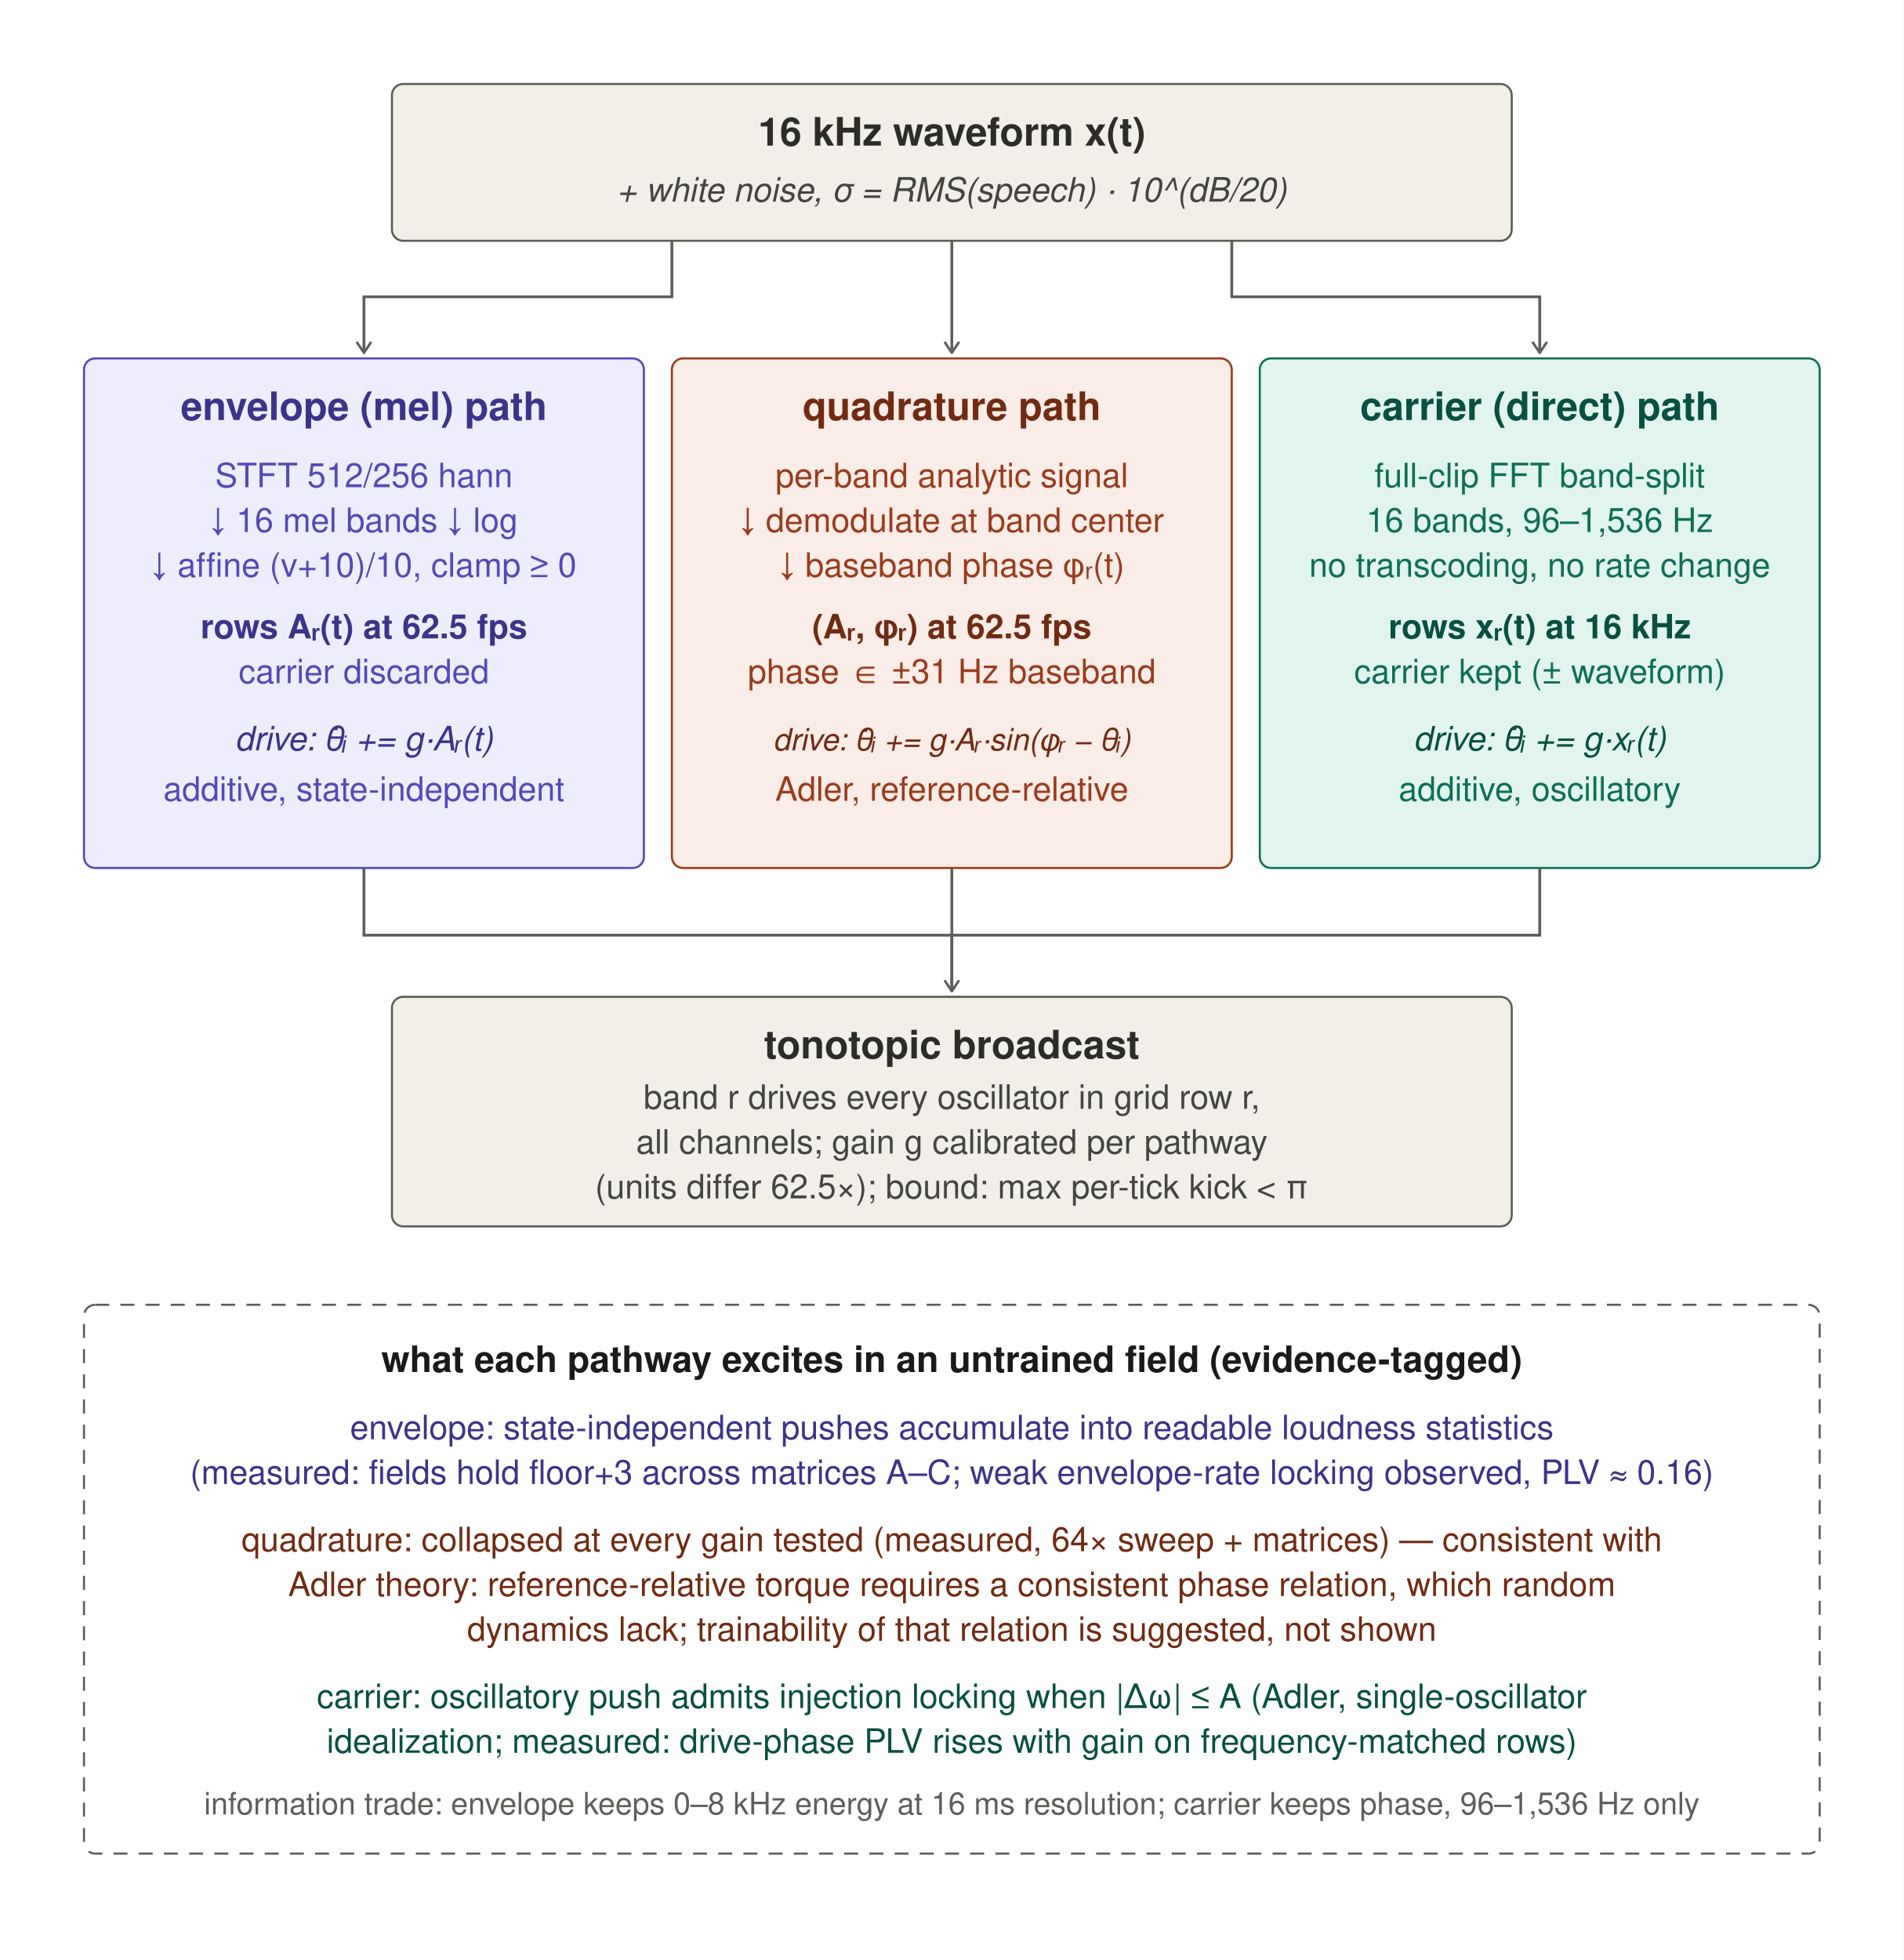
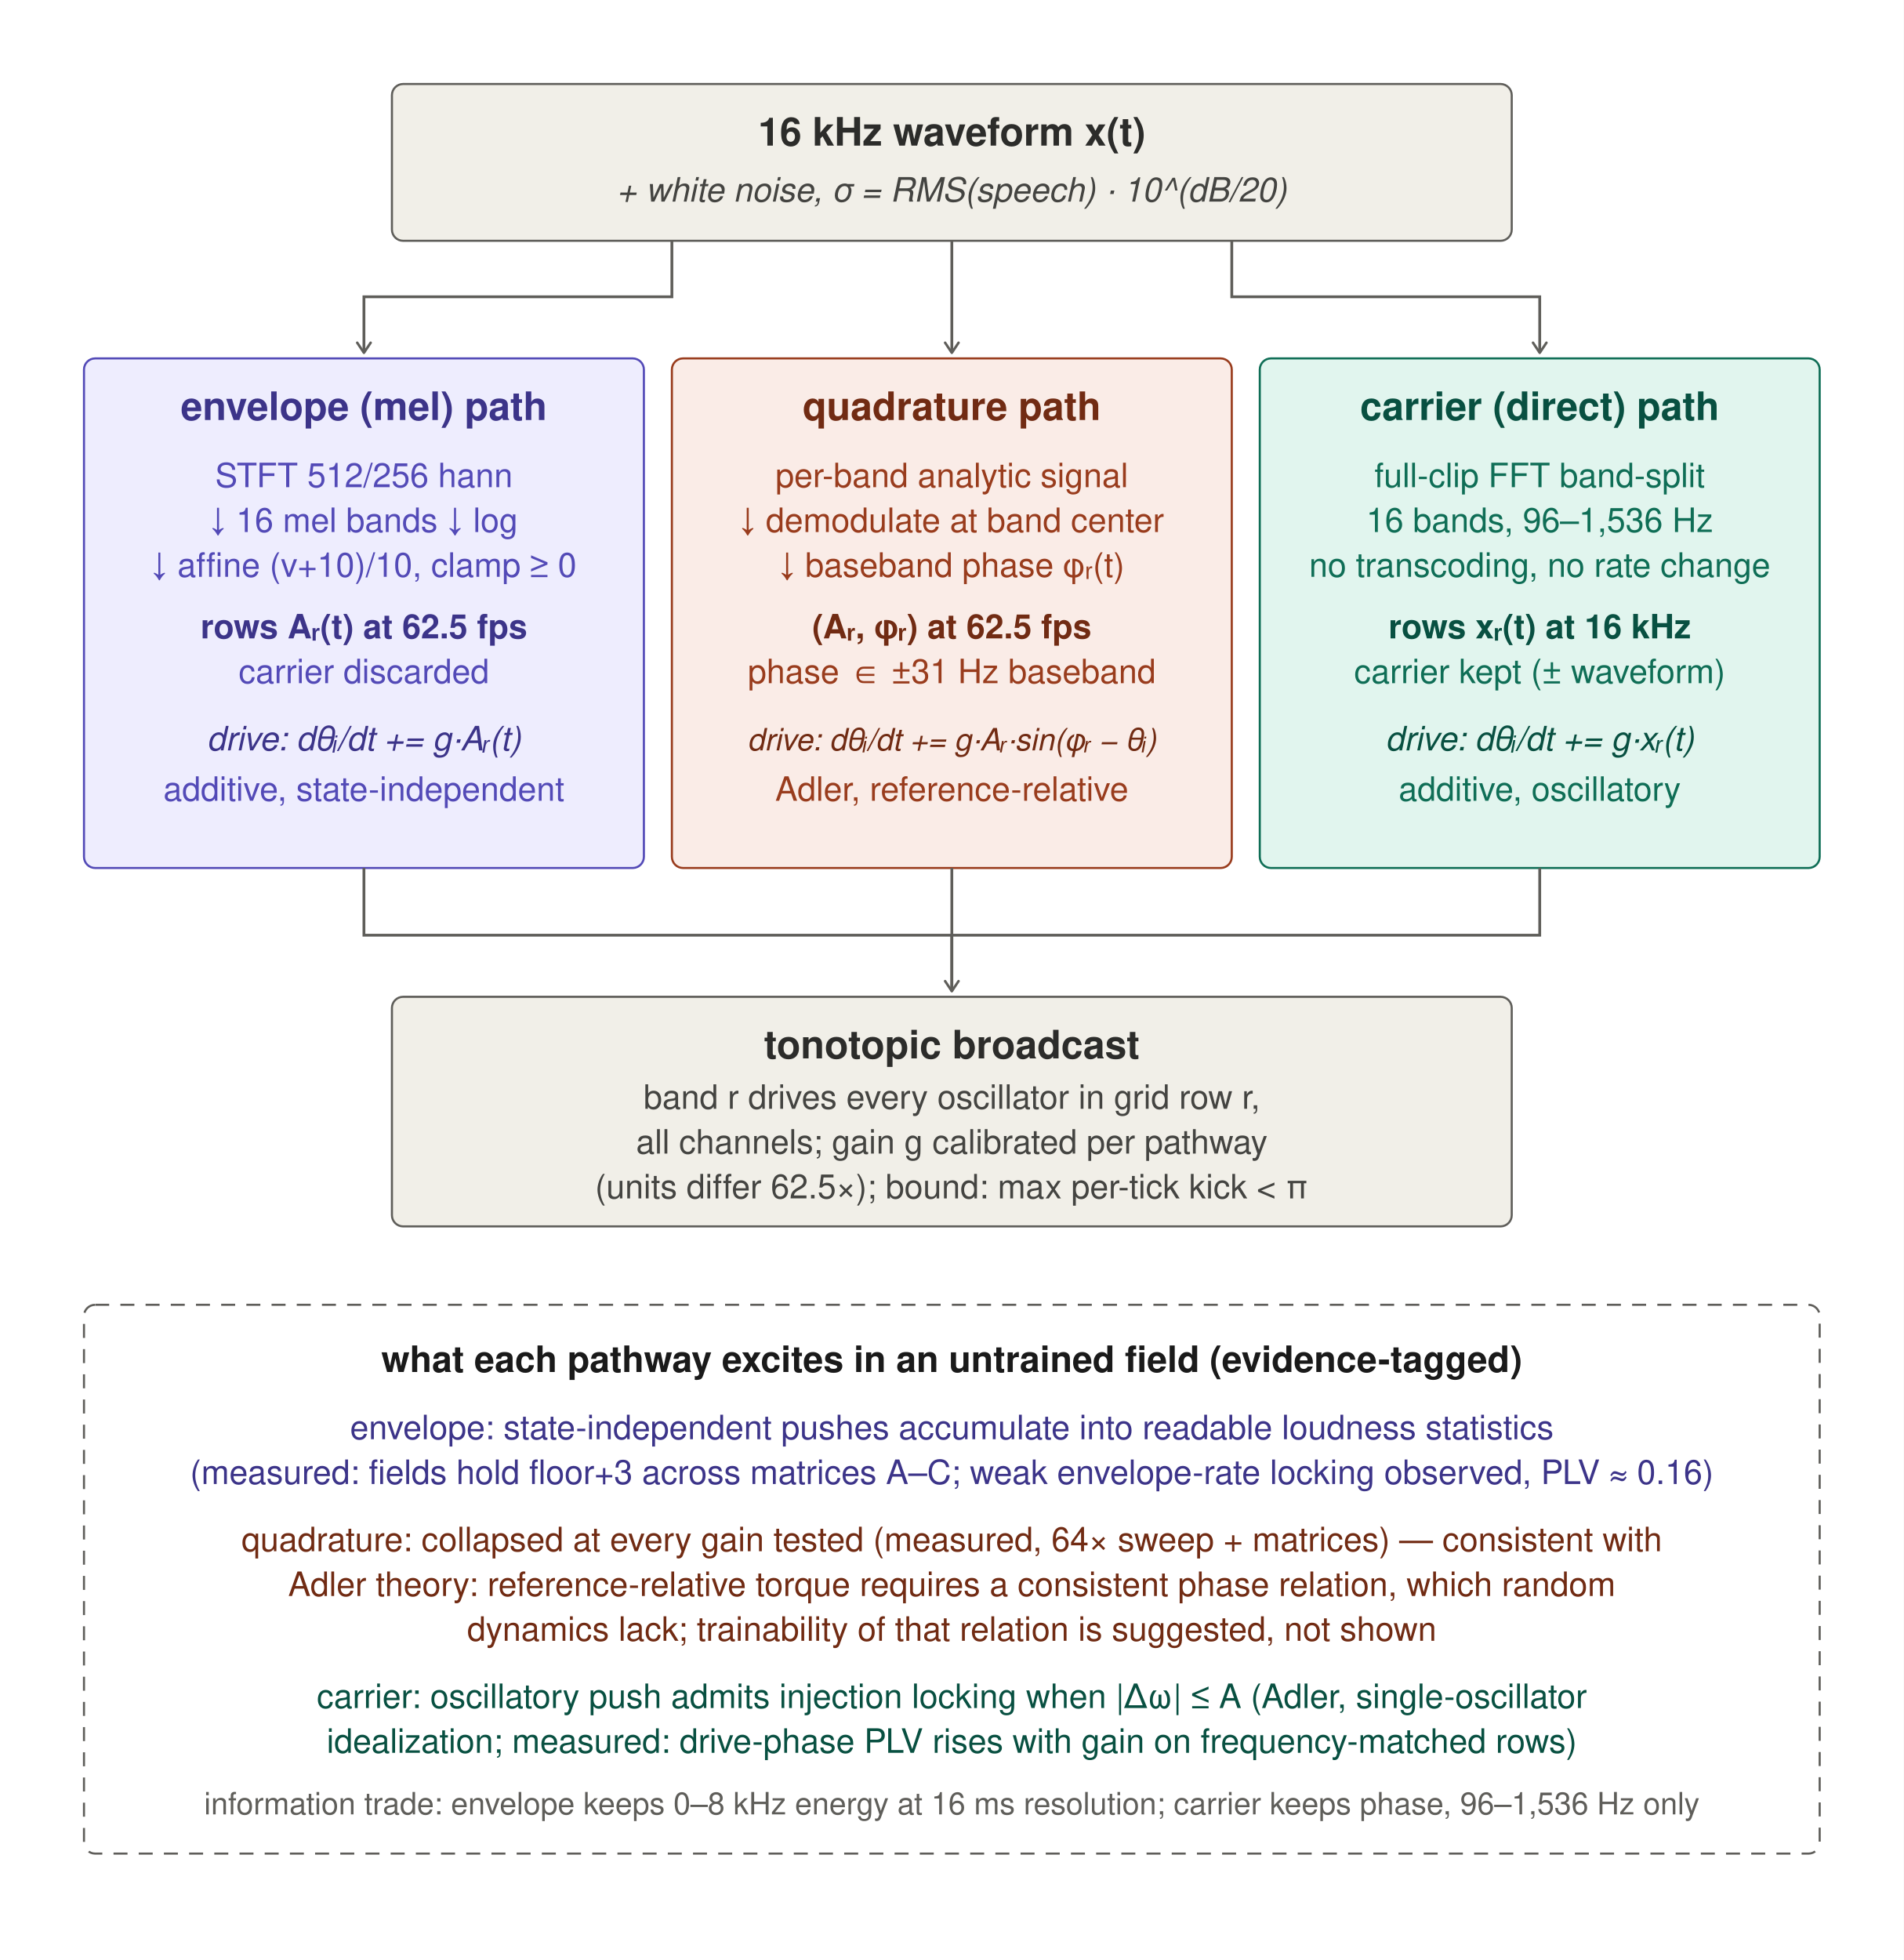
<svg xmlns="http://www.w3.org/2000/svg" width="680" height="700" viewBox="0 0 680 700" font-family="Helvetica, Arial, sans-serif">
  <defs>
    <marker id="ar" viewBox="0 0 10 10" refX="8" refY="5" markerWidth="6" markerHeight="6" orient="auto-start-reverse">
      <path d="M2 1L8 5L2 9" fill="none" stroke="#5F5E5A" stroke-width="1.5" stroke-linecap="round" stroke-linejoin="round" />
    </marker>
  </defs>
  <rect width="680" height="700" fill="#ffffff" />
  <rect x="140" y="30" width="400" height="56" rx="4" fill="#F1EFE8" stroke="#5F5E5A" stroke-width="0.75" />
  <text x="340" y="52" text-anchor="middle" font-size="14" font-weight="bold" fill="#2C2C2A">16 kHz waveform x(t)</text>
  <text x="340" y="72" text-anchor="middle" font-size="12" fill="#444441" font-style="italic">+ white noise, σ = RMS(speech) · 10^(dB/20)</text>
  <path d="M240 86 L240 106 L130 106 L130 126" fill="none" stroke="#5F5E5A" stroke-width="1" marker-end="url(#ar)" />
  <path d="M340 86 L340 126" fill="none" stroke="#5F5E5A" stroke-width="1" marker-end="url(#ar)" />
  <path d="M440 86 L440 106 L550 106 L550 126" fill="none" stroke="#5F5E5A" stroke-width="1" marker-end="url(#ar)" />
  <g>
    <rect x="30" y="128" width="200" height="182" rx="4" fill="#EEEDFE" stroke="#534AB7" stroke-width="0.75" />
    <text x="130" y="150" text-anchor="middle" font-size="14" font-weight="bold" fill="#3C3489">envelope (mel) path</text>
    <text x="130" y="174" text-anchor="middle" font-size="12" fill="#534AB7">STFT 512/256 hann</text>
    <text x="130" y="190" text-anchor="middle" font-size="12" fill="#534AB7">↓ 16 mel bands ↓ log</text>
    <text x="130" y="206" text-anchor="middle" font-size="12" fill="#534AB7">↓ affine (v+10)/10, clamp ≥ 0</text>
    <text x="130" y="228" text-anchor="middle" font-size="12" font-weight="bold" fill="#3C3489">rows Aᵣ(t) at 62.5 fps</text>
    <text x="130" y="244" text-anchor="middle" font-size="12" fill="#534AB7">carrier discarded</text>
-     <text x="130" y="268" text-anchor="middle" font-size="12" font-style="italic" fill="#3C3489">drive: θ̇ᵢ += g·Aᵣ(t)</text>
+     <text x="130" y="268" text-anchor="middle" font-size="12" font-style="italic" fill="#3C3489">drive: dθᵢ/dt += g·Aᵣ(t)</text>
    <text x="130" y="286" text-anchor="middle" font-size="12" fill="#534AB7">additive, state-independent</text>
  </g>
  <g>
    <rect x="240" y="128" width="200" height="182" rx="4" fill="#FAECE7" stroke="#993C1D" stroke-width="0.75" />
    <text x="340" y="150" text-anchor="middle" font-size="14" font-weight="bold" fill="#712B13">quadrature path</text>
    <text x="340" y="174" text-anchor="middle" font-size="12" fill="#993C1D">per-band analytic signal</text>
    <text x="340" y="190" text-anchor="middle" font-size="12" fill="#993C1D">↓ demodulate at band center</text>
    <text x="340" y="206" text-anchor="middle" font-size="12" fill="#993C1D">↓ baseband phase φᵣ(t)</text>
    <text x="340" y="228" text-anchor="middle" font-size="12" font-weight="bold" fill="#712B13">(Aᵣ, φᵣ) at 62.5 fps</text>
    <text x="340" y="244" text-anchor="middle" font-size="12" fill="#993C1D">phase ∈ ±31 Hz baseband</text>
-     <text x="340" y="268" text-anchor="middle" font-size="11" font-style="italic" fill="#712B13">drive: θ̇ᵢ += g·Aᵣ·sin(φᵣ − θᵢ)</text>
+     <text x="340" y="268" text-anchor="middle" font-size="11" font-style="italic" fill="#712B13">drive: dθᵢ/dt += g·Aᵣ·sin(φᵣ − θᵢ)</text>
    <text x="340" y="286" text-anchor="middle" font-size="12" fill="#993C1D">Adler, reference-relative</text>
  </g>
  <g>
    <rect x="450" y="128" width="200" height="182" rx="4" fill="#E1F5EE" stroke="#0F6E56" stroke-width="0.75" />
    <text x="550" y="150" text-anchor="middle" font-size="14" font-weight="bold" fill="#085041">carrier (direct) path</text>
    <text x="550" y="174" text-anchor="middle" font-size="12" fill="#0F6E56">full-clip FFT band-split</text>
    <text x="550" y="190" text-anchor="middle" font-size="12" fill="#0F6E56">16 bands, 96–1,536 Hz</text>
    <text x="550" y="206" text-anchor="middle" font-size="12" fill="#0F6E56">no transcoding, no rate change</text>
    <text x="550" y="228" text-anchor="middle" font-size="12" font-weight="bold" fill="#085041">rows xᵣ(t) at 16 kHz</text>
    <text x="550" y="244" text-anchor="middle" font-size="12" fill="#0F6E56">carrier kept (± waveform)</text>
-     <text x="550" y="268" text-anchor="middle" font-size="12" font-style="italic" fill="#085041">drive: θ̇ᵢ += g·xᵣ(t)</text>
+     <text x="550" y="268" text-anchor="middle" font-size="12" font-style="italic" fill="#085041">drive: dθᵢ/dt += g·xᵣ(t)</text>
    <text x="550" y="286" text-anchor="middle" font-size="12" fill="#0F6E56">additive, oscillatory</text>
  </g>
  <path d="M130 310 L130 334 L340 334 L340 354" fill="none" stroke="#5F5E5A" stroke-width="1" />
  <path d="M550 310 L550 334 L340 334" fill="none" stroke="#5F5E5A" stroke-width="1" />
  <path d="M340 310 L340 354" fill="none" stroke="#5F5E5A" stroke-width="1" marker-end="url(#ar)" />
  <rect x="140" y="356" width="400" height="82" rx="4" fill="#F1EFE8" stroke="#5F5E5A" stroke-width="0.75" />
  <text x="340" y="378" text-anchor="middle" font-size="14" font-weight="bold" fill="#2C2C2A">tonotopic broadcast</text>
  <text x="340" y="396" text-anchor="middle" font-size="12" fill="#444441">band r drives every oscillator in grid row r,</text>
  <text x="340" y="412" text-anchor="middle" font-size="12" fill="#444441">all channels; gain g calibrated per pathway</text>
  <text x="340" y="428" text-anchor="middle" font-size="12" fill="#444441">(units differ 62.5×); bound: max per-tick kick &lt; π</text>
  <rect x="30" y="466" width="620" height="196" rx="4" fill="none" stroke="#5F5E5A" stroke-width="0.75" stroke-dasharray="5 4" />
  <text x="340" y="490" text-anchor="middle" font-size="13" font-weight="bold" fill="#1a1a1a">what each pathway excites in an untrained field (evidence-tagged)</text>
  <text x="340" y="514" text-anchor="middle" font-size="12" fill="#3C3489">envelope: state-independent pushes accumulate into readable loudness statistics</text>
  <text x="340" y="530" text-anchor="middle" font-size="12" fill="#3C3489">(measured: fields hold floor+3 across matrices A–C; weak envelope-rate locking observed, PLV ≈ 0.16)</text>
  <text x="340" y="554" text-anchor="middle" font-size="12" fill="#712B13">quadrature: collapsed at every gain tested (measured, 64× sweep + matrices) — consistent with</text>
  <text x="340" y="570" text-anchor="middle" font-size="12" fill="#712B13">Adler theory: reference-relative torque requires a consistent phase relation, which random</text>
  <text x="340" y="586" text-anchor="middle" font-size="12" fill="#712B13">dynamics lack; trainability of that relation is suggested, not shown</text>
  <text x="340" y="610" text-anchor="middle" font-size="12" fill="#085041">carrier: oscillatory push admits injection locking when |Δω| ≤ A (Adler, single-oscillator</text>
  <text x="340" y="626" text-anchor="middle" font-size="12" fill="#085041">idealization; measured: drive-phase PLV rises with gain on frequency-matched rows)</text>
  <text x="340" y="648" text-anchor="middle" font-size="11" fill="#5F5E5A">information trade: envelope keeps 0–8 kHz energy at 16 ms resolution; carrier keeps phase, 96–1,536 Hz only</text>
</svg>
